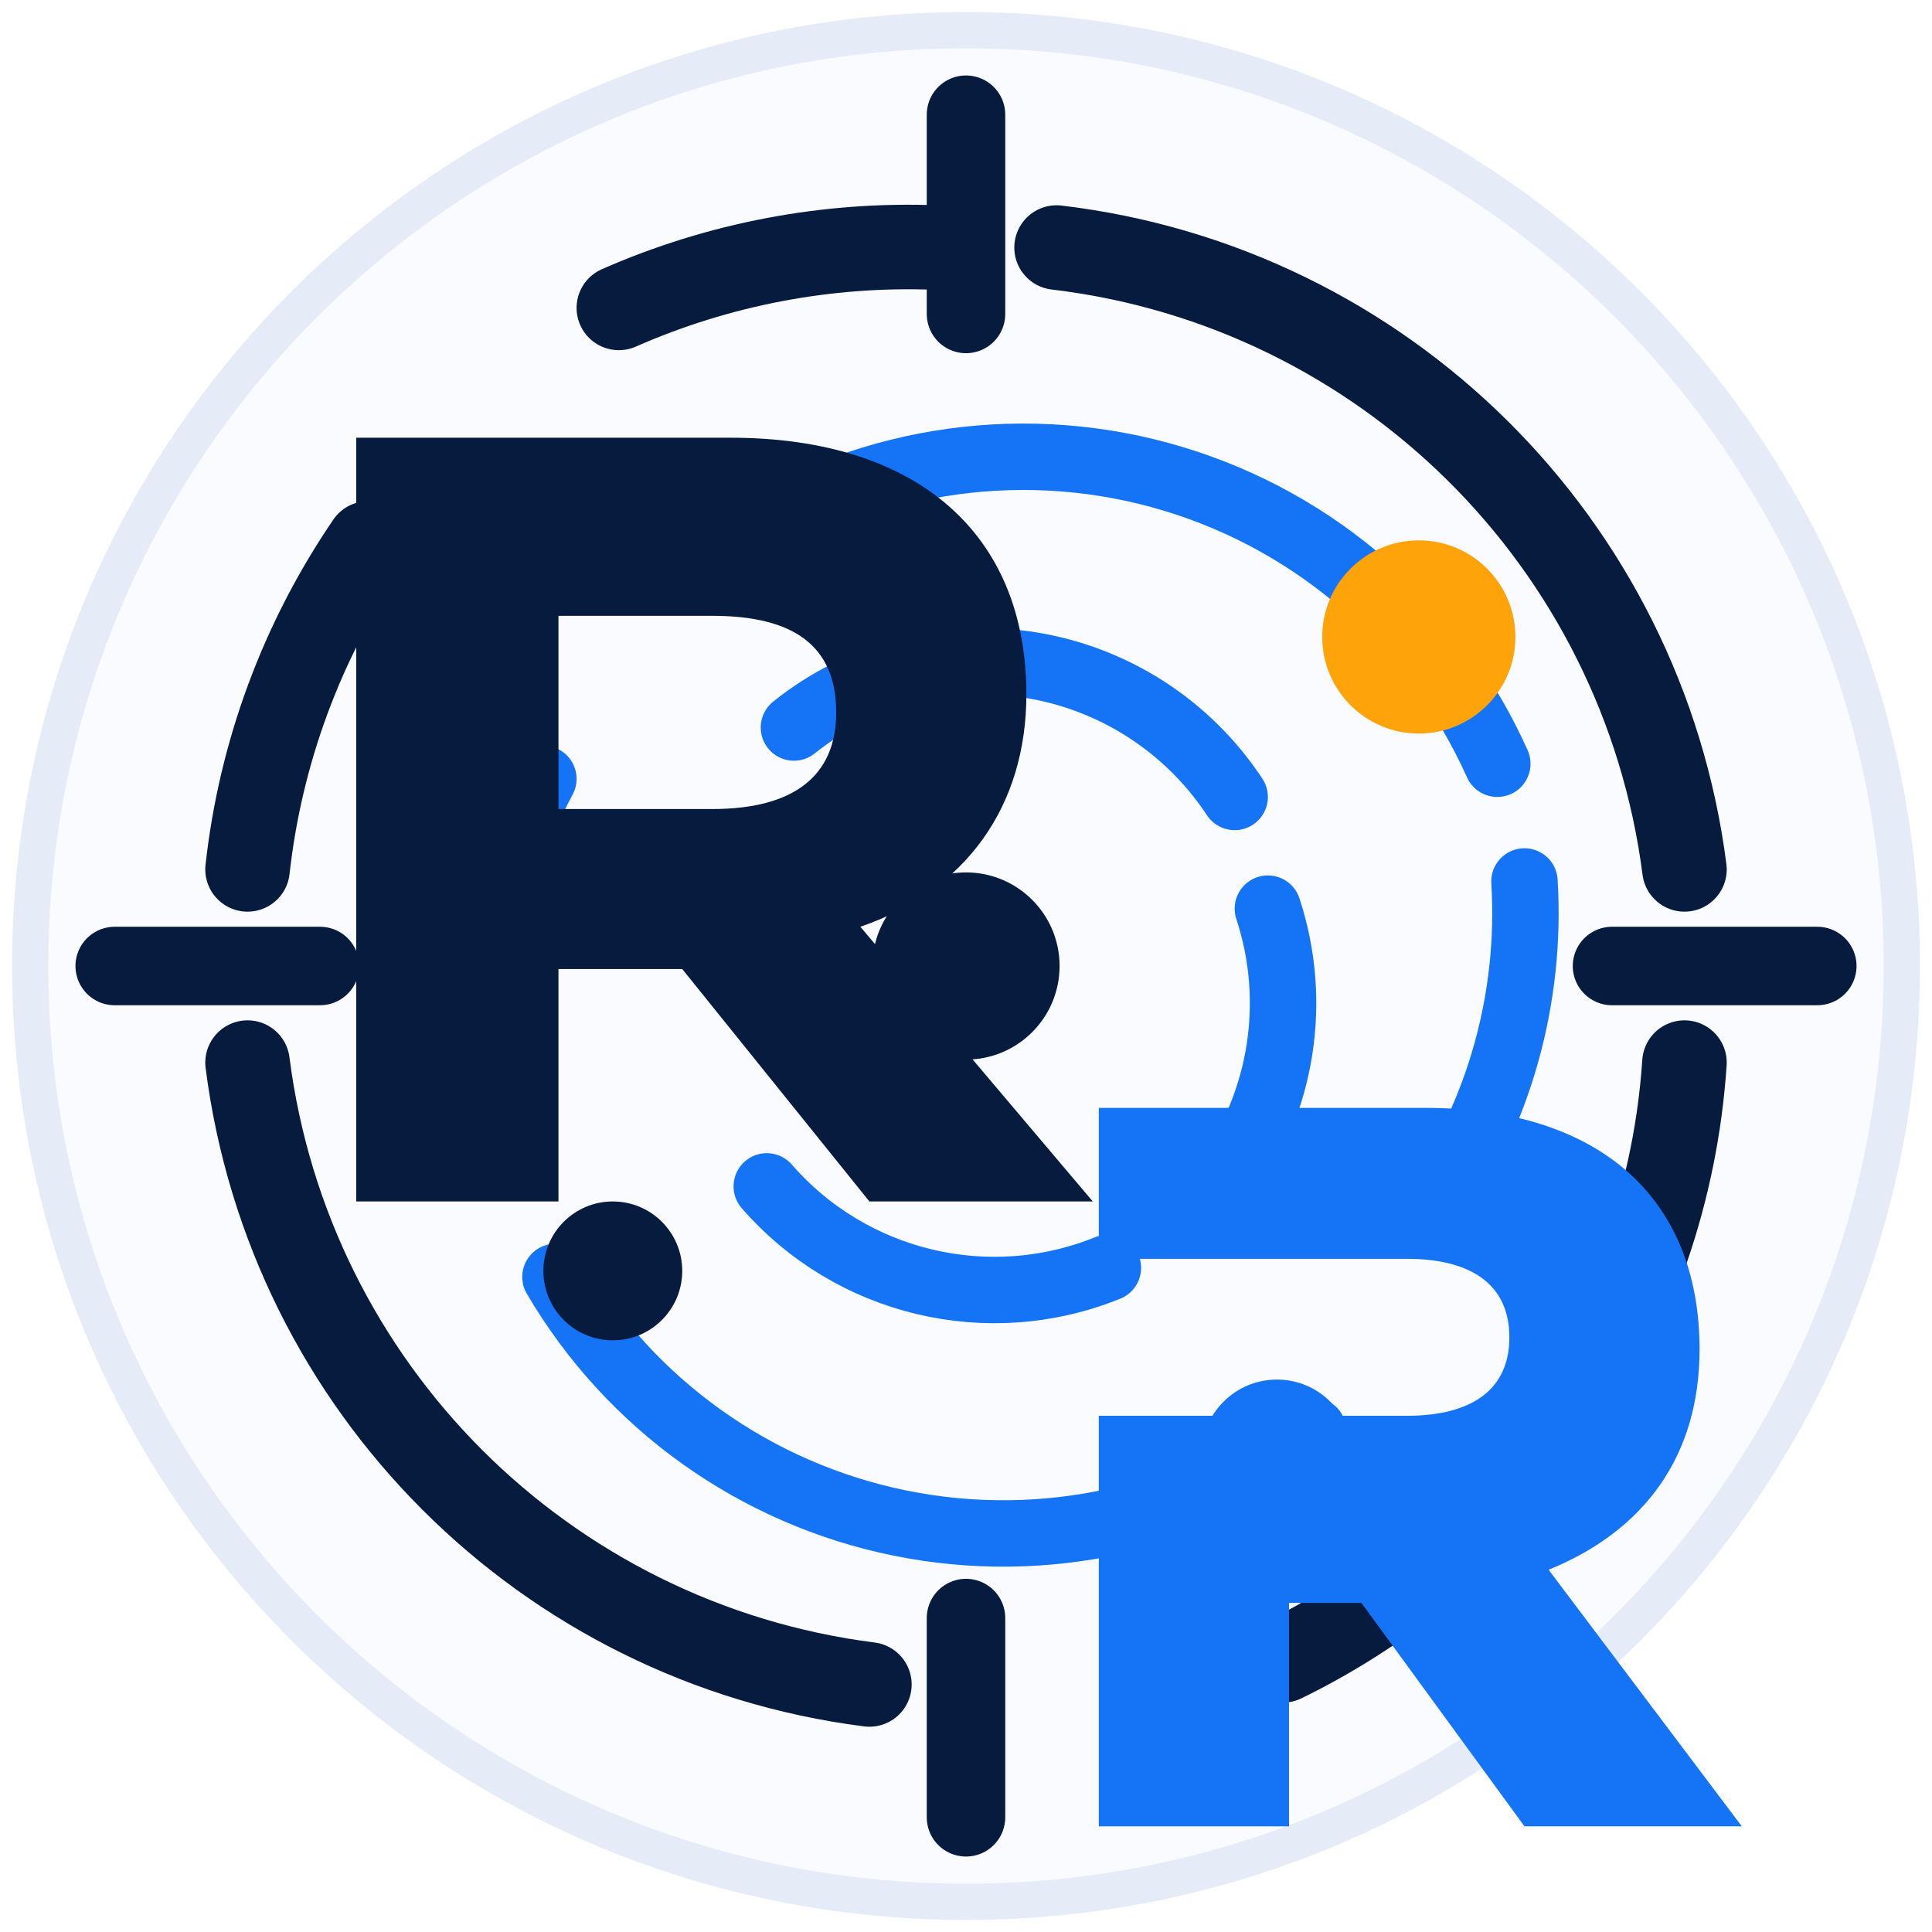
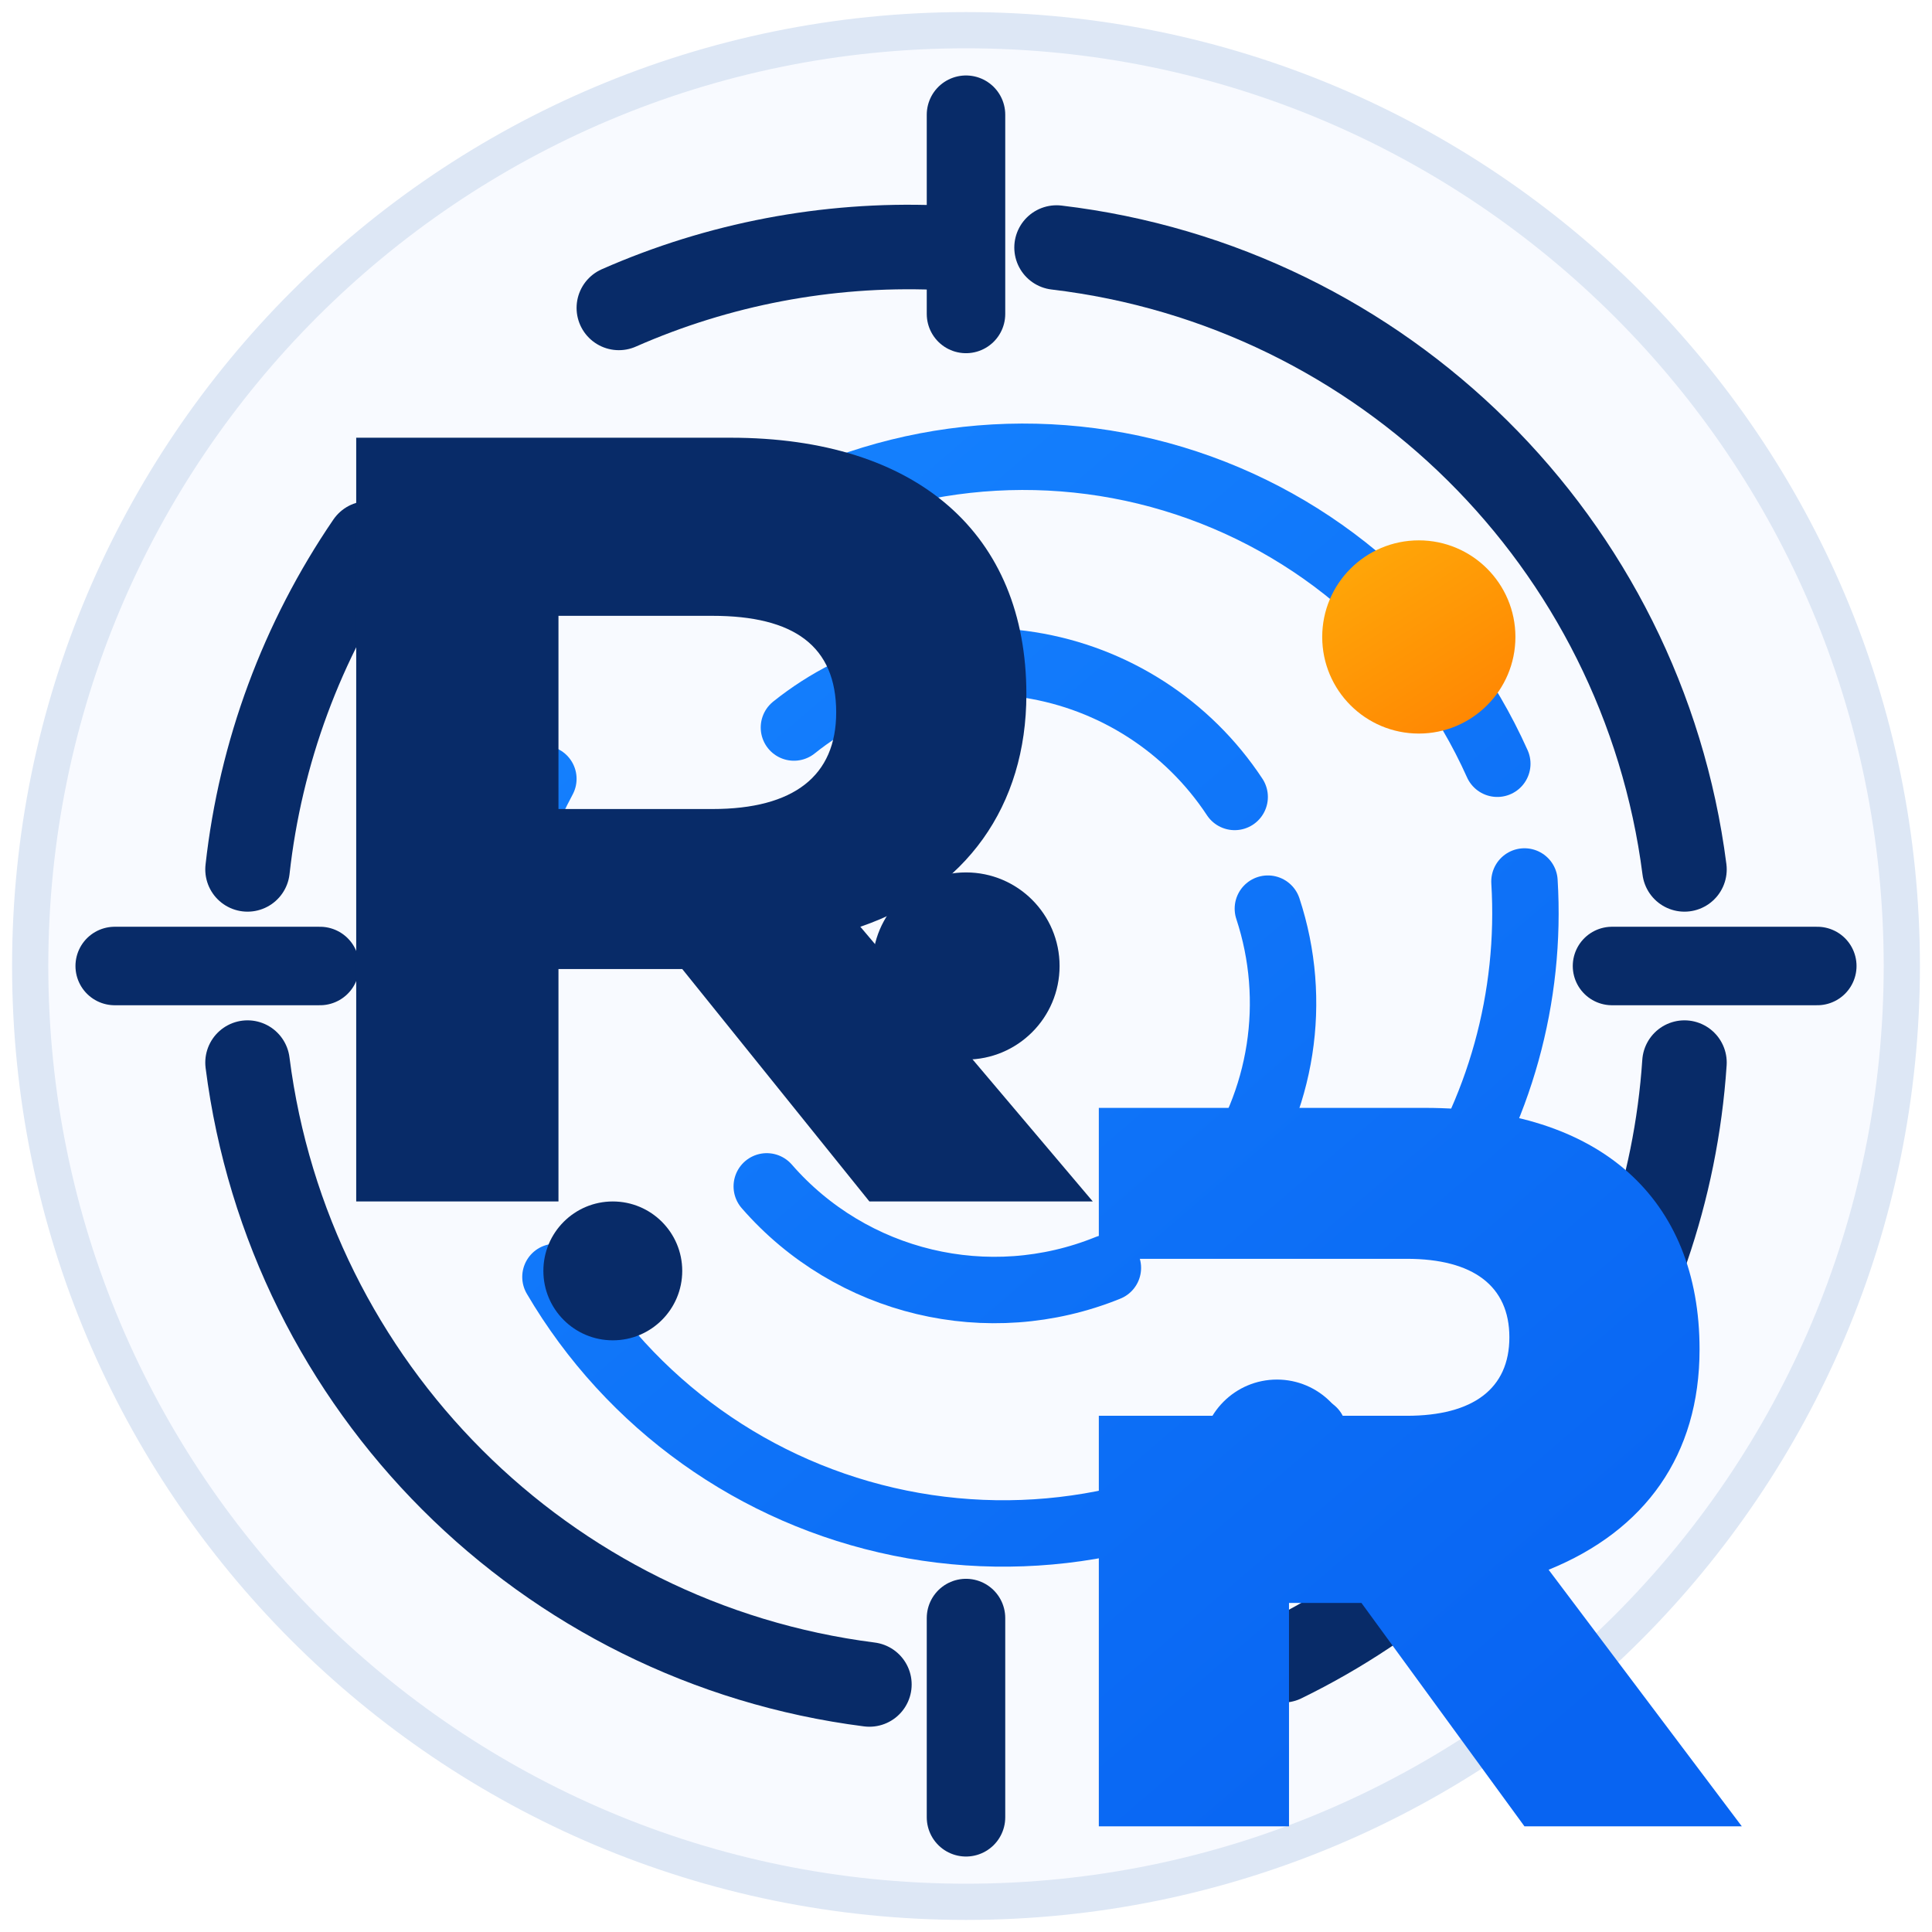
- <svg xmlns="http://www.w3.org/2000/svg" width="512" height="512" viewBox="0 0 64 64" role="img" aria-label="Recruiter Radar light circular tab icon">
-   <circle cx="32" cy="32" r="31" fill="#F9FBFF" stroke="#E5ECF7" stroke-width="1.2" />
-   <g fill="none" stroke="#071B3F" stroke-width="2.8" stroke-linecap="round">
+ <svg xmlns="http://www.w3.org/2000/svg" width="512" height="512" viewBox="0 0 64 64" role="img" aria-label="Recruiter Radar">
+   <defs>
+     <linearGradient id="rr-blue" x1="18" y1="14" x2="54" y2="56" gradientUnits="userSpaceOnUse">
+       <stop stop-color="#1684FF" />
+       <stop offset="1" stop-color="#0864F2" />
+     </linearGradient>
+     <linearGradient id="rr-orange" x1="44" y1="16" x2="51" y2="27" gradientUnits="userSpaceOnUse">
+       <stop stop-color="#FFB20A" />
+       <stop offset="1" stop-color="#FF7600" />
+     </linearGradient>
+   </defs>
+   <circle cx="32" cy="32" r="31" fill="#F8FAFF" stroke="#DDE7F5" stroke-width="1.2" />
+   <g fill="none" stroke="#082B68" stroke-width="2.8" stroke-linecap="round">
    <path d="M20.5 10.2A23.8 23.8 0 0 1 31 8.2" />
    <path d="M35 8.2A23.8 23.8 0 0 1 55.8 28.8" />
    <path d="M55.8 35.2A23.8 23.8 0 0 1 42.5 55" />
    <path d="M28.8 55.8A23.8 23.8 0 0 1 8.2 35.2" />
    <path d="M8.2 28.8A23.8 23.8 0 0 1 12.2 18" />
  </g>
-   <g stroke="#071B3F" stroke-width="2.6" stroke-linecap="round">
+   <g stroke="#082B68" stroke-width="2.6" stroke-linecap="round">
    <path d="M32 3.8v6.6" />
    <path d="M32 53.6v6.6" />
    <path d="M3.8 32h6.8" />
    <path d="M53.4 32h6.8" />
  </g>
-   <g fill="none" stroke="#1474F5" stroke-width="2.2" stroke-linecap="round">
+   <g fill="none" stroke="url(#rr-blue)" stroke-width="2.2" stroke-linecap="round">
    <path d="M24.7 17.8A17.2 17.2 0 0 1 49.6 25.3" />
    <path d="M50.5 29.2A17.2 17.2 0 0 1 47.5 40" />
    <path d="M43.5 47.4A17.2 17.2 0 0 1 18.4 42.3" />
    <path d="M16.6 38.5A17.2 17.2 0 0 1 18 25.8" />
    <path d="M26.3 24.1A10 10 0 0 1 40.9 26.4" />
    <path d="M42 30.1A10 10 0 0 1 40.6 39.1" />
    <path d="M36.7 42A10 10 0 0 1 25.4 39.3" />
  </g>
-   <path fill="#071B3F" fill-rule="evenodd" d="M11.8 39.8V14.5h12.4c6.2 0 9.8 3.2 9.8 8.5 0 3.7-2 6.5-5.5 7.7l7.7 9.1h-7.4l-6.2-7.7h-4.1v7.7h-6.7Zm6.7-19.4v6.4h5.1c2.7 0 4.1-1.1 4.1-3.2 0-2.2-1.4-3.2-4.1-3.2h-5.1Z" />
-   <path fill="#1474F5" fill-rule="evenodd" d="M36.4 36.7h10.8c5.8 0 9.1 3 9.1 8 0 3.5-1.8 6-5 7.3l6.4 8.5h-7.2l-5.4-7.4h-2.4v7.4h-6.3V46.9h10.2c2.2 0 3.4-.9 3.4-2.6s-1.2-2.6-3.4-2.6H36.4v-5Z" />
-   <circle cx="32" cy="32" r="3.1" fill="#071B3F" />
-   <circle cx="20.3" cy="42.1" r="2.3" fill="#071B3F" />
-   <circle cx="42.3" cy="48.2" r="2.5" fill="#1474F5" />
-   <circle cx="47" cy="21.1" r="3.2" fill="#FFA30B" />
+   <path fill="#082B68" fill-rule="evenodd" d="M11.8 39.8V14.5h12.4c6.2 0 9.8 3.2 9.8 8.5 0 3.7-2 6.5-5.5 7.7l7.7 9.1h-7.4l-6.2-7.7h-4.1v7.7h-6.7Zm6.7-19.4v6.4h5.1c2.7 0 4.1-1.1 4.1-3.2 0-2.2-1.4-3.2-4.1-3.2h-5.1Z" />
+   <path fill="url(#rr-blue)" fill-rule="evenodd" d="M36.4 36.7h10.8c5.8 0 9.1 3 9.1 8 0 3.5-1.8 6-5 7.3l6.4 8.5h-7.2l-5.4-7.4h-2.4v7.4h-6.3V46.9h10.2c2.2 0 3.4-.9 3.4-2.6s-1.2-2.6-3.4-2.6H36.4v-5Z" />
+   <circle cx="32" cy="32" r="3.1" fill="#082B68" />
+   <circle cx="20.3" cy="42.1" r="2.3" fill="#082B68" />
+   <circle cx="42.3" cy="48.2" r="2.5" fill="url(#rr-blue)" />
+   <circle cx="47" cy="21.1" r="3.2" fill="url(#rr-orange)" />
</svg>
